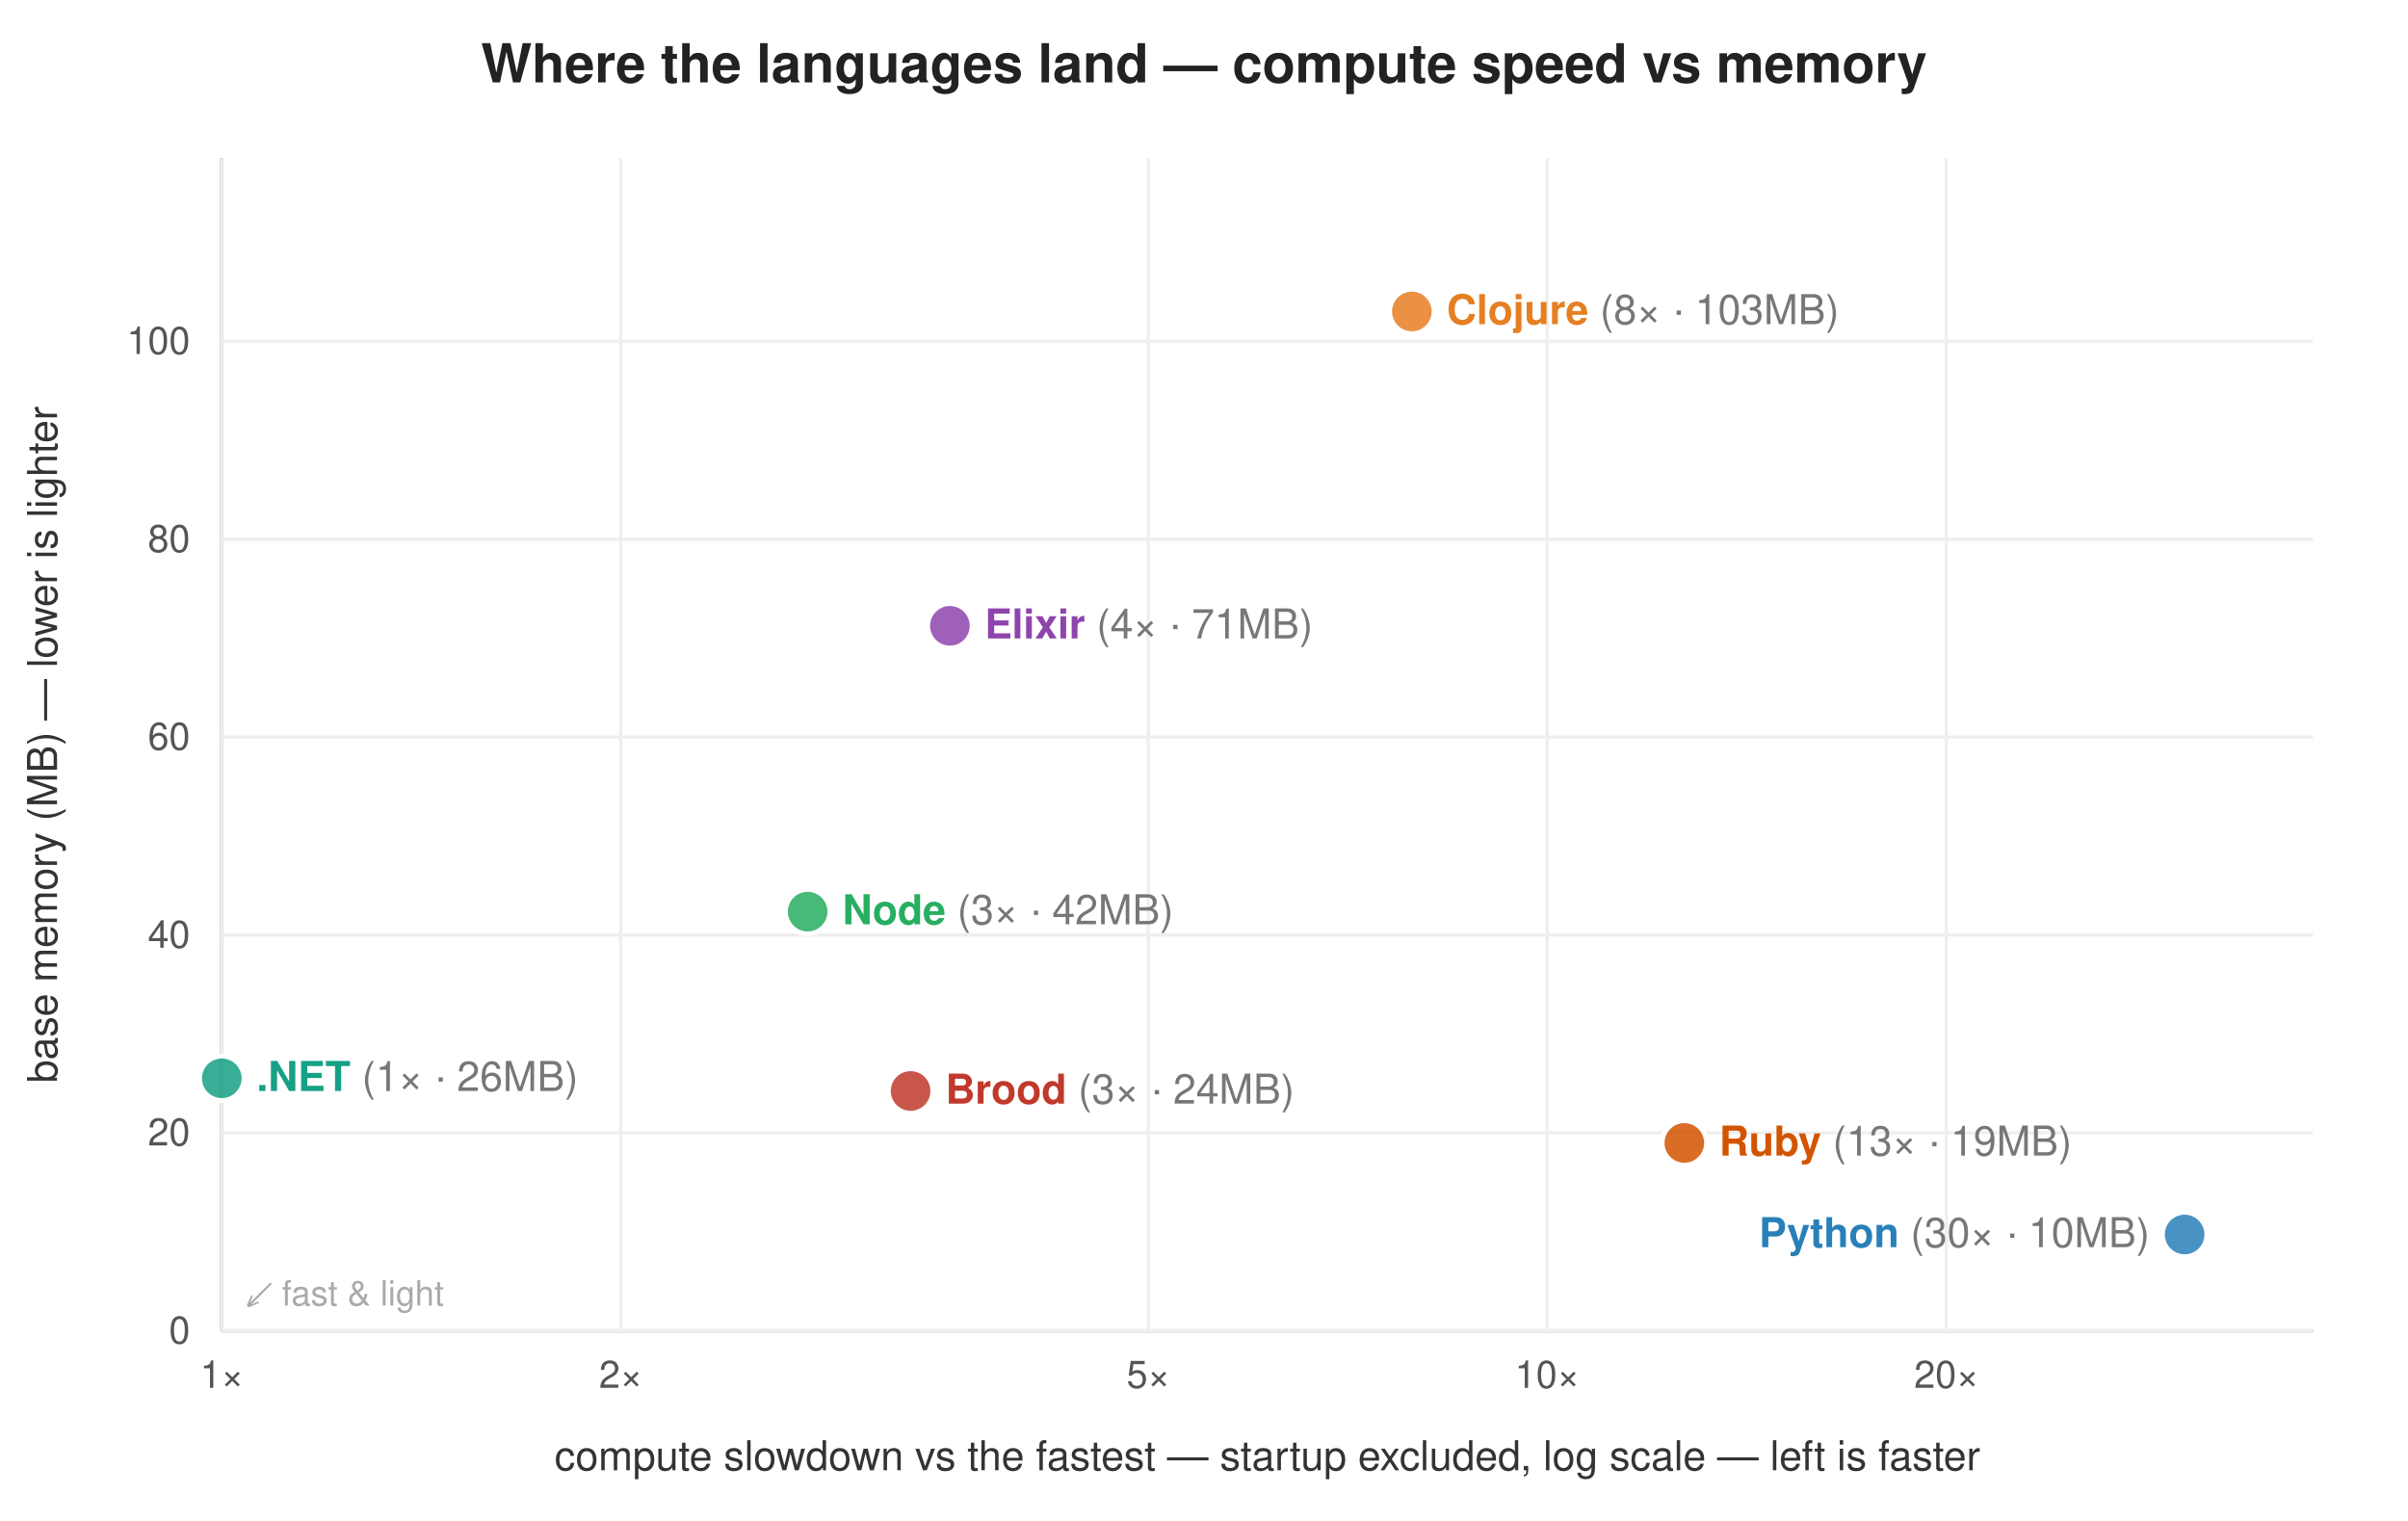
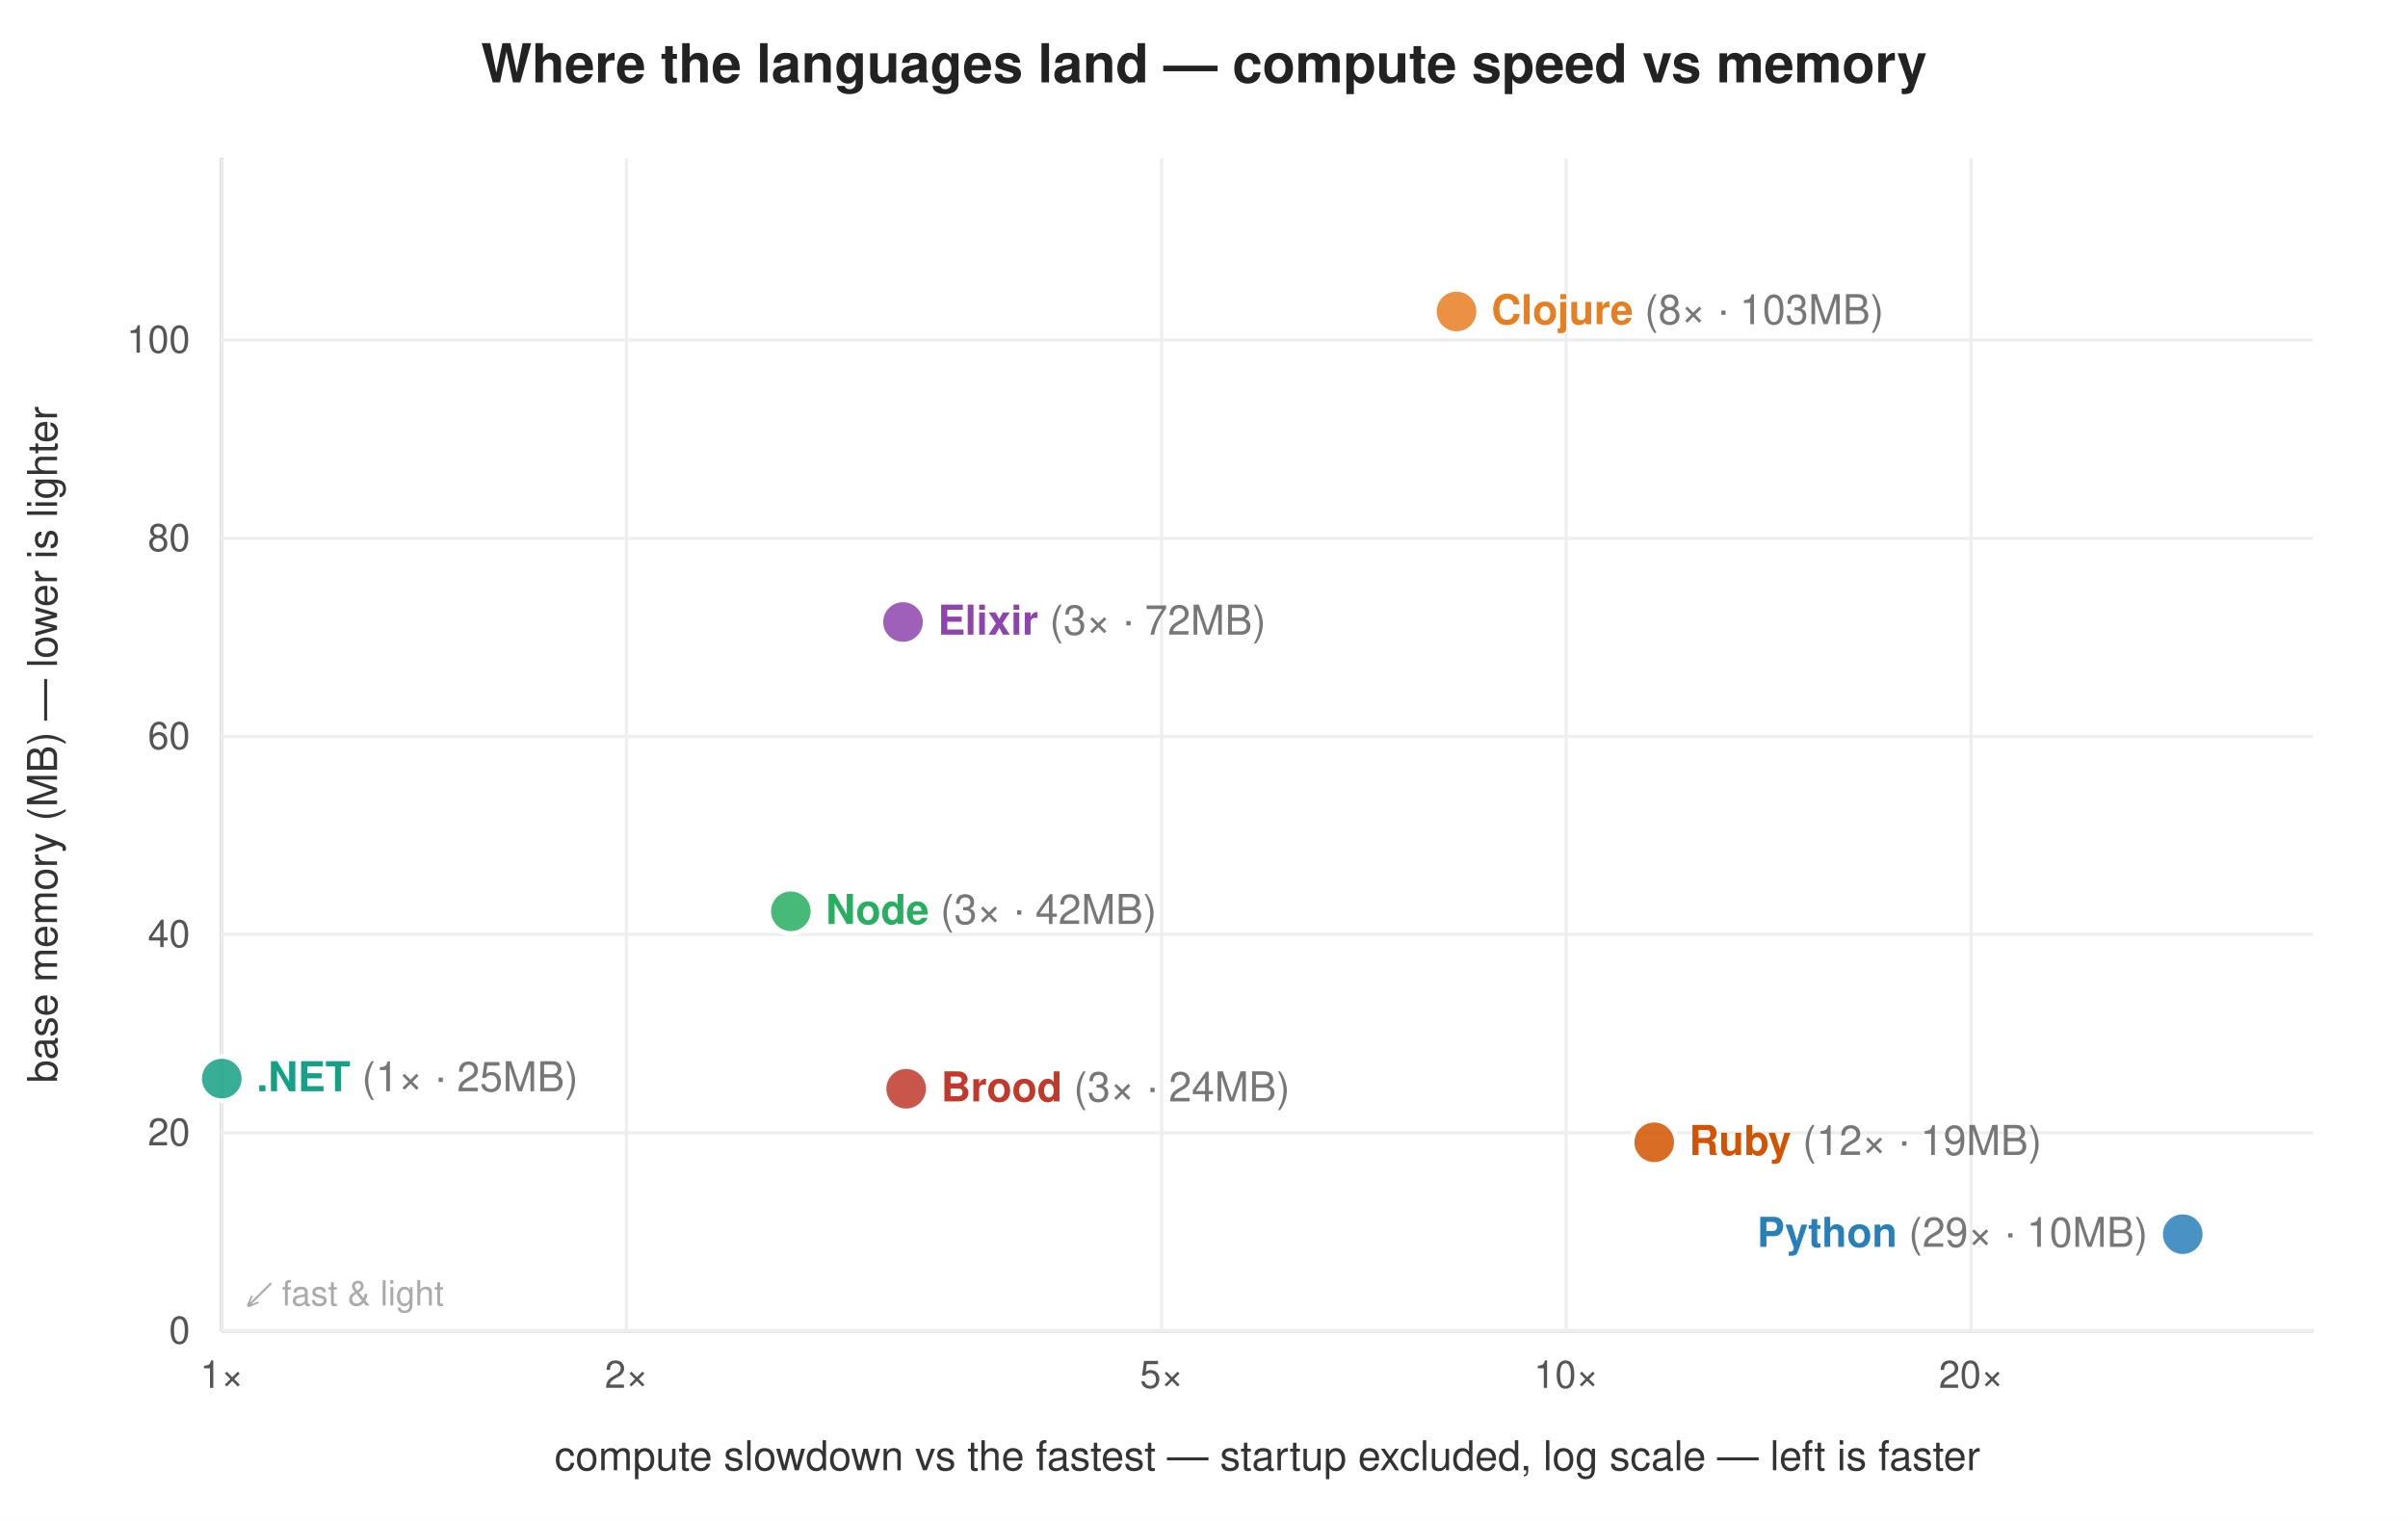
<svg xmlns="http://www.w3.org/2000/svg" width="760" height="480" viewBox="0 0 760 480" font-family="system-ui,Segoe UI,Helvetica,Arial,sans-serif">
  <rect width="760" height="480" fill="#ffffff" />
  <text x="380.0" y="26" text-anchor="middle" font-size="17" font-weight="700" fill="#222">Where the languages land — compute speed vs memory</text>
  <line x1="70" y1="420" x2="730" y2="420" stroke="#888" stroke-width="1" />
  <line x1="70" y1="50" x2="70" y2="420" stroke="#888" stroke-width="1" />
  <line x1="70.0" y1="50" x2="70.0" y2="420" stroke="#eee" stroke-width="1" />
  <text x="70.0" y="438" text-anchor="middle" font-size="12" fill="#555">1×</text>
-   <line x1="195.9" y1="50" x2="195.9" y2="420" stroke="#eee" stroke-width="1" />
-   <text x="195.9" y="438" text-anchor="middle" font-size="12" fill="#555">2×</text>
-   <line x1="362.4" y1="50" x2="362.4" y2="420" stroke="#eee" stroke-width="1" />
-   <text x="362.4" y="438" text-anchor="middle" font-size="12" fill="#555">5×</text>
-   <line x1="488.3" y1="50" x2="488.3" y2="420" stroke="#eee" stroke-width="1" />
-   <text x="488.3" y="438" text-anchor="middle" font-size="12" fill="#555">10×</text>
-   <line x1="614.3" y1="50" x2="614.3" y2="420" stroke="#eee" stroke-width="1" />
-   <text x="614.3" y="438" text-anchor="middle" font-size="12" fill="#555">20×</text>
+   <line x1="197.7" y1="50" x2="197.7" y2="420" stroke="#eee" stroke-width="1" />
+   <text x="197.7" y="438" text-anchor="middle" font-size="12" fill="#555">2×</text>
+   <line x1="366.6" y1="50" x2="366.6" y2="420" stroke="#eee" stroke-width="1" />
+   <text x="366.6" y="438" text-anchor="middle" font-size="12" fill="#555">5×</text>
+   <line x1="494.3" y1="50" x2="494.3" y2="420" stroke="#eee" stroke-width="1" />
+   <text x="494.3" y="438" text-anchor="middle" font-size="12" fill="#555">10×</text>
+   <line x1="622.1" y1="50" x2="622.1" y2="420" stroke="#eee" stroke-width="1" />
+   <text x="622.1" y="438" text-anchor="middle" font-size="12" fill="#555">20×</text>
  <line x1="70" y1="420.0" x2="730" y2="420.0" stroke="#eee" stroke-width="1" />
  <text x="60" y="424.0" text-anchor="end" font-size="12" fill="#555">0</text>
  <line x1="70" y1="357.5" x2="730" y2="357.5" stroke="#eee" stroke-width="1" />
  <text x="60" y="361.5" text-anchor="end" font-size="12" fill="#555">20</text>
-   <line x1="70" y1="295.1" x2="730" y2="295.1" stroke="#eee" stroke-width="1" />
-   <text x="60" y="299.1" text-anchor="end" font-size="12" fill="#555">40</text>
-   <line x1="70" y1="232.6" x2="730" y2="232.6" stroke="#eee" stroke-width="1" />
-   <text x="60" y="236.6" text-anchor="end" font-size="12" fill="#555">60</text>
-   <line x1="70" y1="170.2" x2="730" y2="170.2" stroke="#eee" stroke-width="1" />
-   <text x="60" y="174.2" text-anchor="end" font-size="12" fill="#555">80</text>
-   <line x1="70" y1="107.7" x2="730" y2="107.7" stroke="#eee" stroke-width="1" />
-   <text x="60" y="111.7" text-anchor="end" font-size="12" fill="#555">100</text>
+   <line x1="70" y1="294.9" x2="730" y2="294.9" stroke="#eee" stroke-width="1" />
+   <text x="60" y="298.9" text-anchor="end" font-size="12" fill="#555">40</text>
+   <line x1="70" y1="232.4" x2="730" y2="232.4" stroke="#eee" stroke-width="1" />
+   <text x="60" y="236.4" text-anchor="end" font-size="12" fill="#555">60</text>
+   <line x1="70" y1="169.9" x2="730" y2="169.9" stroke="#eee" stroke-width="1" />
+   <text x="60" y="173.9" text-anchor="end" font-size="12" fill="#555">80</text>
+   <line x1="70" y1="107.3" x2="730" y2="107.3" stroke="#eee" stroke-width="1" />
+   <text x="60" y="111.3" text-anchor="end" font-size="12" fill="#555">100</text>
  <text x="400.0" y="464" text-anchor="middle" font-size="13" fill="#333">compute slowdown vs the fastest — startup excluded, log scale — left is faster</text>
  <text x="18" y="235.0" text-anchor="middle" font-size="13" fill="#333" transform="rotate(-90 18 235.0)">base memory (MB) — lower is lighter</text>
  <text x="78" y="412" font-size="11" fill="#aaa">↙ fast &amp; light</text>
-   <circle cx="689.5" cy="389.6" r="7" fill="#2980b9" fill-opacity="0.85" stroke="#fff" stroke-width="1.5" />
-   <text x="678.5" y="393.6" text-anchor="end" font-size="13" font-weight="600" fill="#2980b9">Python <tspan font-weight="400" fill="#777">(30× · 10MB)</tspan>
+   <circle cx="688.9" cy="389.5" r="7" fill="#2980b9" fill-opacity="0.85" stroke="#fff" stroke-width="1.5" />
+   <text x="677.9" y="393.5" text-anchor="end" font-size="13" font-weight="600" fill="#2980b9">Python <tspan font-weight="400" fill="#777">(29× · 10MB)</tspan>
  </text>
-   <circle cx="531.6" cy="360.7" r="7" fill="#d35400" fill-opacity="0.85" stroke="#fff" stroke-width="1.5" />
-   <text x="542.6" y="364.7" text-anchor="start" font-size="13" font-weight="600" fill="#d35400">Ruby <tspan font-weight="400" fill="#777">(13× · 19MB)</tspan>
+   <circle cx="522.1" cy="360.5" r="7" fill="#d35400" fill-opacity="0.85" stroke="#fff" stroke-width="1.5" />
+   <text x="533.1" y="364.5" text-anchor="start" font-size="13" font-weight="600" fill="#d35400">Ruby <tspan font-weight="400" fill="#777">(12× · 19MB)</tspan>
  </text>
-   <circle cx="287.4" cy="344.3" r="7" fill="#c0392b" fill-opacity="0.85" stroke="#fff" stroke-width="1.5" />
-   <text x="298.4" y="348.3" text-anchor="start" font-size="13" font-weight="600" fill="#c0392b">Brood <tspan font-weight="400" fill="#777">(3× · 24MB)</tspan>
+   <circle cx="286.0" cy="343.6" r="7" fill="#c0392b" fill-opacity="0.85" stroke="#fff" stroke-width="1.5" />
+   <text x="297.0" y="347.6" text-anchor="start" font-size="13" font-weight="600" fill="#c0392b">Brood <tspan font-weight="400" fill="#777">(3× · 24MB)</tspan>
  </text>
-   <circle cx="70.0" cy="340.3" r="7" fill="#16a085" fill-opacity="0.85" stroke="#fff" stroke-width="1.5" />
-   <text x="81.0" y="344.3" text-anchor="start" font-size="13" font-weight="600" fill="#16a085">.NET <tspan font-weight="400" fill="#777">(1× · 26MB)</tspan>
+   <circle cx="70.0" cy="340.4" r="7" fill="#16a085" fill-opacity="0.85" stroke="#fff" stroke-width="1.5" />
+   <text x="81.0" y="344.4" text-anchor="start" font-size="13" font-weight="600" fill="#16a085">.NET <tspan font-weight="400" fill="#777">(1× · 25MB)</tspan>
  </text>
-   <circle cx="254.9" cy="287.7" r="7" fill="#27ae60" fill-opacity="0.85" stroke="#fff" stroke-width="1.5" />
-   <text x="265.9" y="291.7" text-anchor="start" font-size="13" font-weight="600" fill="#27ae60">Node <tspan font-weight="400" fill="#777">(3× · 42MB)</tspan>
+   <circle cx="249.6" cy="287.6" r="7" fill="#27ae60" fill-opacity="0.85" stroke="#fff" stroke-width="1.5" />
+   <text x="260.6" y="291.6" text-anchor="start" font-size="13" font-weight="600" fill="#27ae60">Node <tspan font-weight="400" fill="#777">(3× · 42MB)</tspan>
  </text>
-   <circle cx="299.8" cy="197.5" r="7" fill="#8e44ad" fill-opacity="0.85" stroke="#fff" stroke-width="1.5" />
-   <text x="310.8" y="201.5" text-anchor="start" font-size="13" font-weight="600" fill="#8e44ad">Elixir <tspan font-weight="400" fill="#777">(4× · 71MB)</tspan>
+   <circle cx="285.0" cy="196.3" r="7" fill="#8e44ad" fill-opacity="0.85" stroke="#fff" stroke-width="1.5" />
+   <text x="296.0" y="200.3" text-anchor="start" font-size="13" font-weight="600" fill="#8e44ad">Elixir <tspan font-weight="400" fill="#777">(3× · 72MB)</tspan>
  </text>
-   <circle cx="445.6" cy="98.3" r="7" fill="#e67e22" fill-opacity="0.85" stroke="#fff" stroke-width="1.5" />
-   <text x="456.6" y="102.3" text-anchor="start" font-size="13" font-weight="600" fill="#e67e22">Clojure <tspan font-weight="400" fill="#777">(8× · 103MB)</tspan>
+   <circle cx="459.7" cy="98.3" r="7" fill="#e67e22" fill-opacity="0.85" stroke="#fff" stroke-width="1.5" />
+   <text x="470.7" y="102.3" text-anchor="start" font-size="13" font-weight="600" fill="#e67e22">Clojure <tspan font-weight="400" fill="#777">(8× · 103MB)</tspan>
  </text>
</svg>
